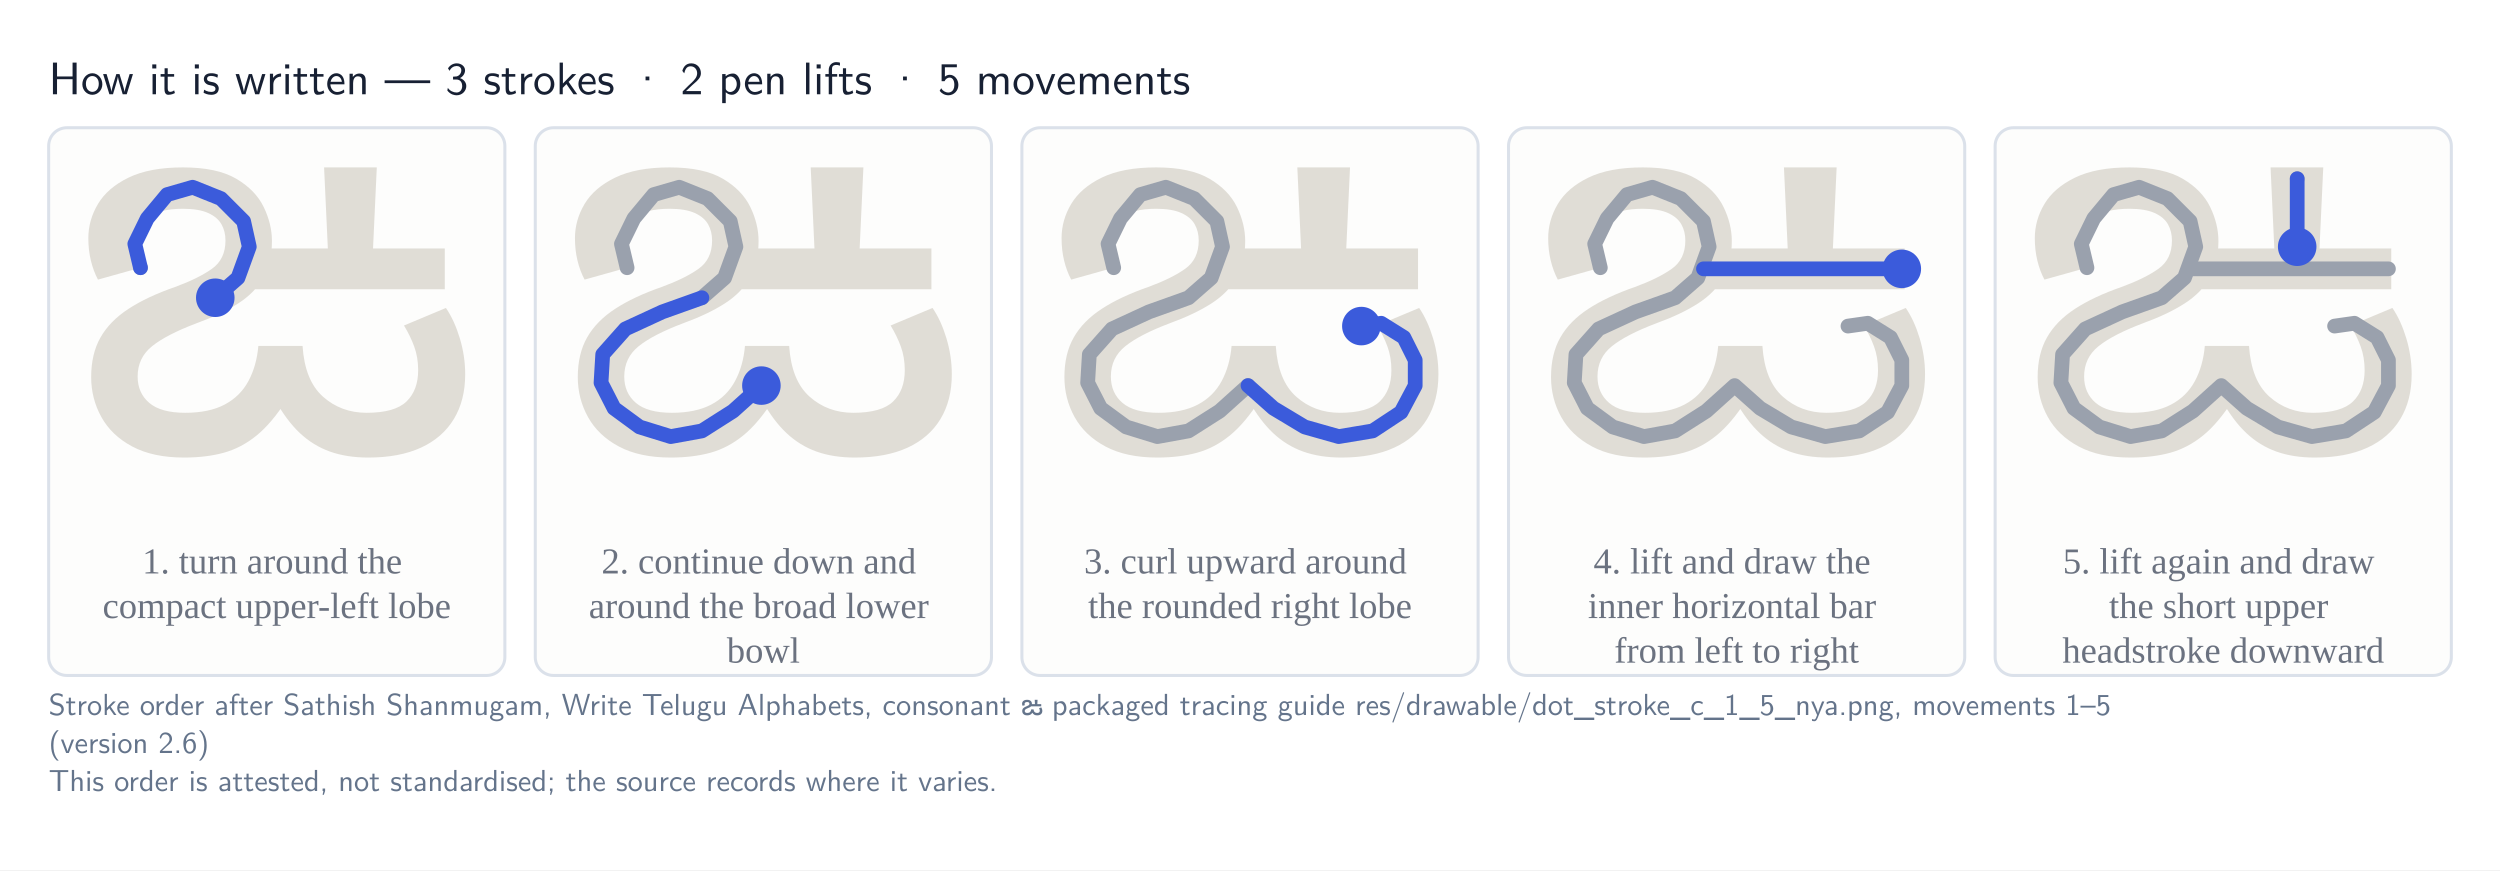
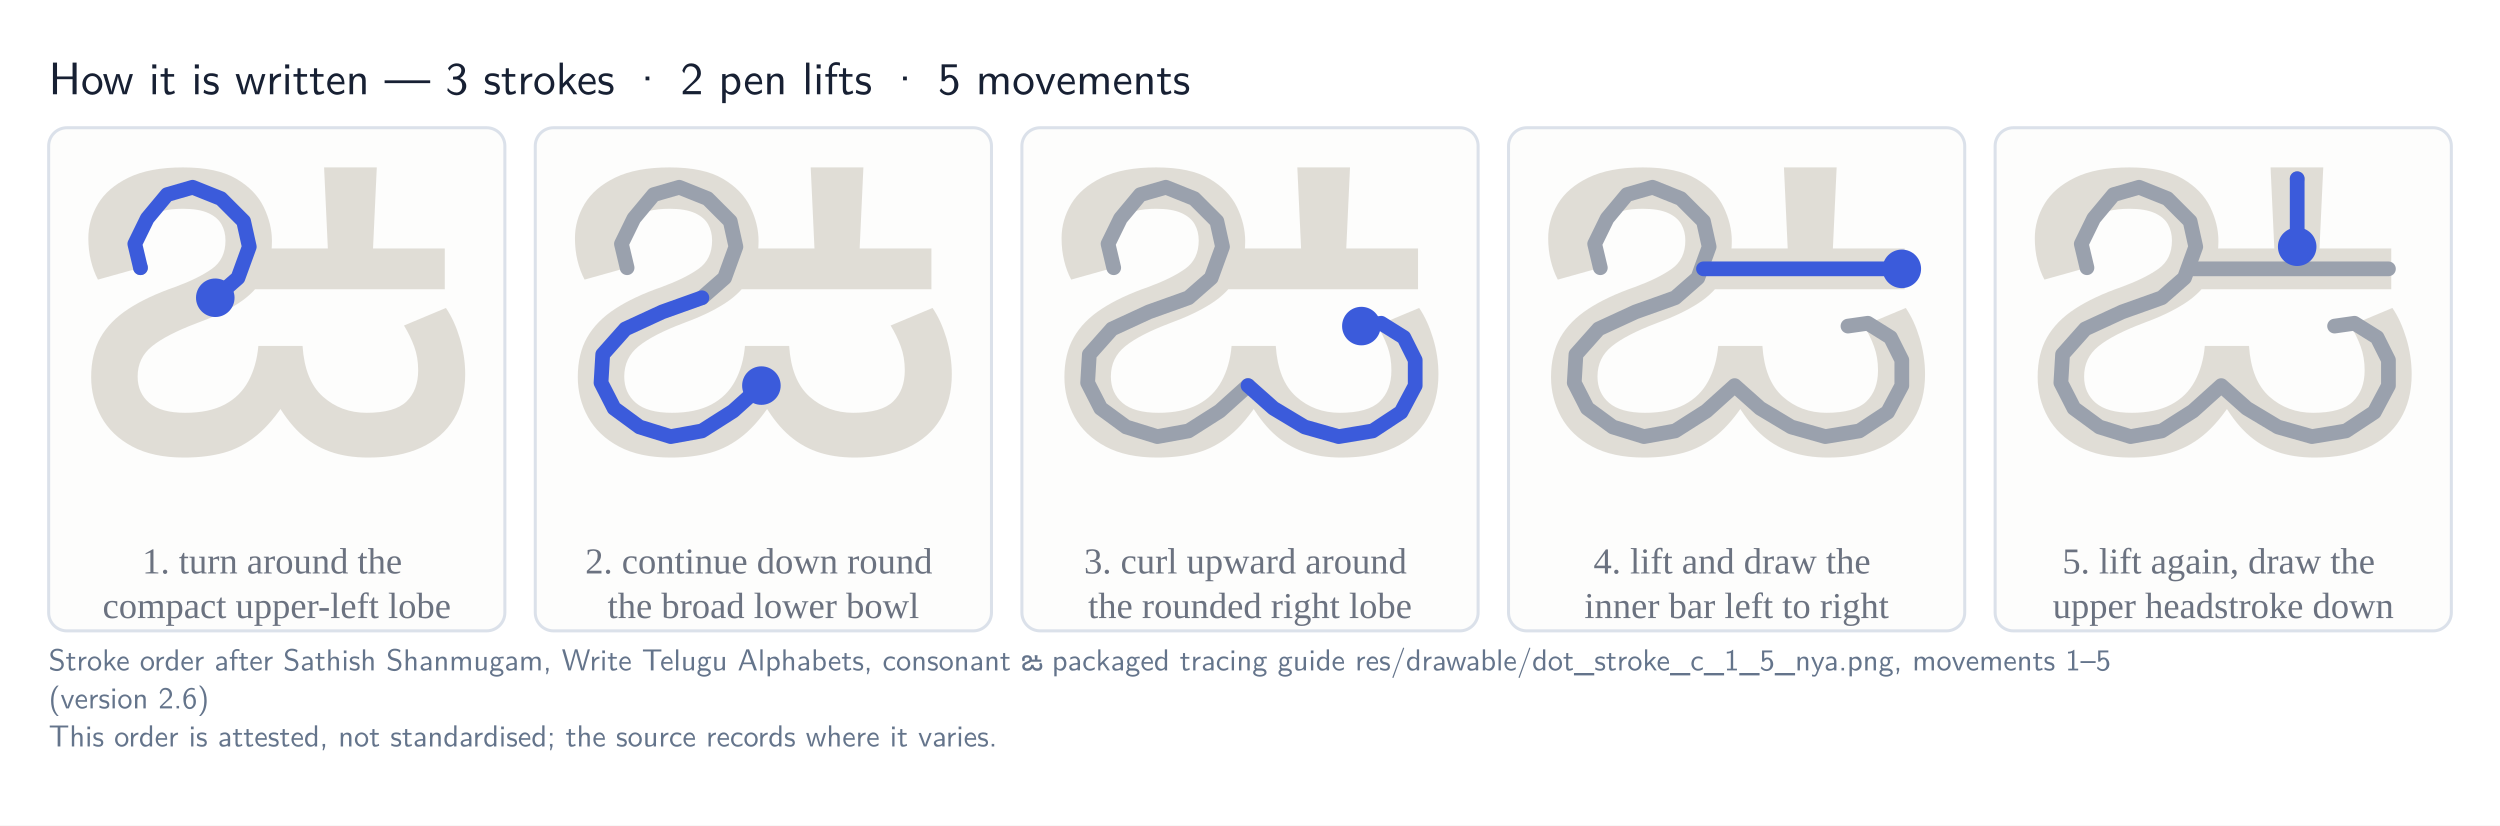
- <svg xmlns="http://www.w3.org/2000/svg" width="822" height="286.09" viewBox="0 0 822 286.09" role="img" aria-label="How to write ఙ: 3 strokes · 2 pen lifts · 5 movements">
-   <rect x="0" y="0" width="822" height="286.09" fill="#ffffff" />
+ <svg xmlns="http://www.w3.org/2000/svg" width="822" height="271.43" viewBox="0 0 822 271.43" role="img" aria-label="How to write ఙ: 3 strokes · 2 pen lifts · 5 movements">
+   <rect x="0" y="0" width="822" height="271.43" fill="#ffffff" />
  <text x="16" y="31" font-family="Latin Modern Sans, sans-serif" font-size="15" fill="#172033">How it is written — 3 strokes · 2 pen lifts · 5 movements</text>
-   <rect x="16" y="42" width="150" height="180.09" rx="6" fill="#fdfdfc" stroke="#dbe1ea" stroke-width="1" />
-   <svg x="16" y="42" width="150" height="180.09" viewBox="-34 -570 805 966.5" preserveAspectRatio="xMidYMid meet" overflow="hidden">
+   <rect x="16" y="42" width="150" height="165.43" rx="6" fill="#fdfdfc" stroke="#dbe1ea" stroke-width="1" />
+   <svg x="16" y="42" width="150" height="165.43" viewBox="-34 -570 805 887.8" preserveAspectRatio="xMidYMid meet" overflow="hidden">
    <g transform="scale(1,-1)">
      <path class="ductus__glyph" d="M530 -12Q492 -12 462.5 -1.5Q433 9 409.5 31Q386 53 366 89L386 90Q360 49 333 27Q306 5 275 -3.5Q244 -12 205 -12Q150 -12 113.5 7.5Q77 27 59 59.5Q41 92 41 130Q41 171 57.5 200Q74 229 107 250.5Q140 272 189 289Q230 304 254 321Q278 338 278 371Q278 387 271 399.5Q264 412 247.5 419.5Q231 427 203 427Q160 427 139 410.5Q118 394 118 365Q118 352 121.5 341Q125 330 128 323L53 302Q45 317 40.5 335.5Q36 354 36 375Q36 407 53 435.5Q70 464 107 482Q144 500 203 500Q263 500 297 480Q331 460 345.5 430Q360 400 360 370Q360 332 345 305.5Q330 279 300.5 260Q271 241 227 225Q174 205 148.5 184.5Q123 164 123 131Q123 102 143.5 84.5Q164 67 207 67Q249 67 276.5 81.5Q304 96 318.5 123Q333 150 336 185L414 185Q418 124 450 95.5Q482 67 527 67Q577 67 597.5 87Q618 107 618 142Q618 165 611 184Q604 203 593 221L667 252Q682 230 691.5 198.5Q701 167 701 135Q701 89 681 56Q661 23 623 5.5Q585 -12 530 -12ZM303 285L310 357L665 357L665 285L303 285ZM545 500L538 349L459 349L452 500L545 500Z" fill="#e0ddd6" fill-rule="nonzero" />
      <path class="ductus__done" d="M128 323 L128 323" fill="none" stroke="#9aa1ad" stroke-width="26" stroke-linecap="round" stroke-linejoin="round" />
      <path class="ductus__pen" d="M128 323 L118 365 L140 410 L175 452 L220 465 L270 445 L310 405 L320 360 L300 305 L260 270 L260 270" fill="none" stroke="#3b5bdb" stroke-width="26" stroke-linecap="round" stroke-linejoin="round" />
      <circle class="ductus__tip" cx="260" cy="270" r="34" fill="#3b5bdb" />
    </g>
    <text class="ductus__caption" x="368.5" y="216.5" text-anchor="middle" font-size="64.5" fill="#6b7280">
      <tspan x="368.5" y="216.5">1. turn around the</tspan>
      <tspan x="368.5" y="295.2">compact upper-left lobe</tspan>
    </text>
  </svg>
-   <rect x="176" y="42" width="150" height="180.09" rx="6" fill="#fdfdfc" stroke="#dbe1ea" stroke-width="1" />
-   <svg x="176" y="42" width="150" height="180.09" viewBox="-34 -570 805 966.5" preserveAspectRatio="xMidYMid meet" overflow="hidden">
+   <rect x="176" y="42" width="150" height="165.43" rx="6" fill="#fdfdfc" stroke="#dbe1ea" stroke-width="1" />
+   <svg x="176" y="42" width="150" height="165.43" viewBox="-34 -570 805 887.8" preserveAspectRatio="xMidYMid meet" overflow="hidden">
    <g transform="scale(1,-1)">
      <path class="ductus__glyph" d="M530 -12Q492 -12 462.5 -1.5Q433 9 409.5 31Q386 53 366 89L386 90Q360 49 333 27Q306 5 275 -3.5Q244 -12 205 -12Q150 -12 113.5 7.5Q77 27 59 59.5Q41 92 41 130Q41 171 57.5 200Q74 229 107 250.5Q140 272 189 289Q230 304 254 321Q278 338 278 371Q278 387 271 399.5Q264 412 247.5 419.5Q231 427 203 427Q160 427 139 410.5Q118 394 118 365Q118 352 121.5 341Q125 330 128 323L53 302Q45 317 40.5 335.5Q36 354 36 375Q36 407 53 435.5Q70 464 107 482Q144 500 203 500Q263 500 297 480Q331 460 345.5 430Q360 400 360 370Q360 332 345 305.5Q330 279 300.5 260Q271 241 227 225Q174 205 148.5 184.5Q123 164 123 131Q123 102 143.5 84.5Q164 67 207 67Q249 67 276.5 81.5Q304 96 318.5 123Q333 150 336 185L414 185Q418 124 450 95.5Q482 67 527 67Q577 67 597.5 87Q618 107 618 142Q618 165 611 184Q604 203 593 221L667 252Q682 230 691.5 198.5Q701 167 701 135Q701 89 681 56Q661 23 623 5.5Q585 -12 530 -12ZM303 285L310 357L665 357L665 285L303 285ZM545 500L538 349L459 349L452 500L545 500Z" fill="#e0ddd6" fill-rule="nonzero" />
      <path class="ductus__done" d="M128 323 L118 365 L140 410 L175 452 L220 465 L270 445 L310 405 L320 360 L300 305 L260 270 L260 270" fill="none" stroke="#9aa1ad" stroke-width="26" stroke-linecap="round" stroke-linejoin="round" />
      <path class="ductus__pen" d="M260 270 L190 245 L125 215 L85 170 L82 120 L105 75 L150 42 L205 25 L260 35 L315 70 L365 115" fill="none" stroke="#3b5bdb" stroke-width="26" stroke-linecap="round" stroke-linejoin="round" />
      <circle class="ductus__tip" cx="365" cy="115" r="34" fill="#3b5bdb" />
    </g>
    <text class="ductus__caption" x="368.5" y="216.5" text-anchor="middle" font-size="64.5" fill="#6b7280">
-       <tspan x="368.5" y="216.5">2. continue down and</tspan>
-       <tspan x="368.5" y="295.2">around the broad lower</tspan>
-       <tspan x="368.5" y="373.9">bowl</tspan>
+       <tspan x="368.5" y="216.5">2. continue down round</tspan>
+       <tspan x="368.5" y="295.2">the broad lower bowl</tspan>
    </text>
  </svg>
-   <rect x="336" y="42" width="150" height="180.09" rx="6" fill="#fdfdfc" stroke="#dbe1ea" stroke-width="1" />
-   <svg x="336" y="42" width="150" height="180.09" viewBox="-34 -570 805 966.5" preserveAspectRatio="xMidYMid meet" overflow="hidden">
+   <rect x="336" y="42" width="150" height="165.43" rx="6" fill="#fdfdfc" stroke="#dbe1ea" stroke-width="1" />
+   <svg x="336" y="42" width="150" height="165.43" viewBox="-34 -570 805 887.8" preserveAspectRatio="xMidYMid meet" overflow="hidden">
    <g transform="scale(1,-1)">
      <path class="ductus__glyph" d="M530 -12Q492 -12 462.5 -1.5Q433 9 409.5 31Q386 53 366 89L386 90Q360 49 333 27Q306 5 275 -3.5Q244 -12 205 -12Q150 -12 113.5 7.5Q77 27 59 59.5Q41 92 41 130Q41 171 57.5 200Q74 229 107 250.5Q140 272 189 289Q230 304 254 321Q278 338 278 371Q278 387 271 399.5Q264 412 247.5 419.5Q231 427 203 427Q160 427 139 410.5Q118 394 118 365Q118 352 121.5 341Q125 330 128 323L53 302Q45 317 40.5 335.5Q36 354 36 375Q36 407 53 435.5Q70 464 107 482Q144 500 203 500Q263 500 297 480Q331 460 345.5 430Q360 400 360 370Q360 332 345 305.5Q330 279 300.5 260Q271 241 227 225Q174 205 148.5 184.5Q123 164 123 131Q123 102 143.5 84.5Q164 67 207 67Q249 67 276.5 81.5Q304 96 318.5 123Q333 150 336 185L414 185Q418 124 450 95.5Q482 67 527 67Q577 67 597.5 87Q618 107 618 142Q618 165 611 184Q604 203 593 221L667 252Q682 230 691.5 198.5Q701 167 701 135Q701 89 681 56Q661 23 623 5.5Q585 -12 530 -12ZM303 285L310 357L665 357L665 285L303 285ZM545 500L538 349L459 349L452 500L545 500Z" fill="#e0ddd6" fill-rule="nonzero" />
      <path class="ductus__done" d="M128 323 L118 365 L140 410 L175 452 L220 465 L270 445 L310 405 L320 360 L300 305 L260 270 L190 245 L125 215 L85 170 L82 120 L105 75 L150 42 L205 25 L260 35 L315 70 L365 115 L365 115" fill="none" stroke="#9aa1ad" stroke-width="26" stroke-linecap="round" stroke-linejoin="round" />
      <path class="ductus__pen" d="M365 115 L410 75 L465 42 L525 25 L585 35 L635 68 L660 115 L660 160 L640 200 L600 225 L565 220" fill="none" stroke="#3b5bdb" stroke-width="26" stroke-linecap="round" stroke-linejoin="round" />
      <circle class="ductus__tip" cx="565" cy="220" r="34" fill="#3b5bdb" />
    </g>
    <text class="ductus__caption" x="368.5" y="216.5" text-anchor="middle" font-size="64.5" fill="#6b7280">
      <tspan x="368.5" y="216.5">3. curl upward around</tspan>
      <tspan x="368.5" y="295.2">the rounded right lobe</tspan>
    </text>
  </svg>
-   <rect x="496" y="42" width="150" height="180.09" rx="6" fill="#fdfdfc" stroke="#dbe1ea" stroke-width="1" />
-   <svg x="496" y="42" width="150" height="180.09" viewBox="-34 -570 805 966.5" preserveAspectRatio="xMidYMid meet" overflow="hidden">
+   <rect x="496" y="42" width="150" height="165.43" rx="6" fill="#fdfdfc" stroke="#dbe1ea" stroke-width="1" />
+   <svg x="496" y="42" width="150" height="165.43" viewBox="-34 -570 805 887.8" preserveAspectRatio="xMidYMid meet" overflow="hidden">
    <g transform="scale(1,-1)">
      <path class="ductus__glyph" d="M530 -12Q492 -12 462.5 -1.5Q433 9 409.5 31Q386 53 366 89L386 90Q360 49 333 27Q306 5 275 -3.5Q244 -12 205 -12Q150 -12 113.5 7.5Q77 27 59 59.5Q41 92 41 130Q41 171 57.5 200Q74 229 107 250.5Q140 272 189 289Q230 304 254 321Q278 338 278 371Q278 387 271 399.5Q264 412 247.5 419.5Q231 427 203 427Q160 427 139 410.5Q118 394 118 365Q118 352 121.5 341Q125 330 128 323L53 302Q45 317 40.5 335.5Q36 354 36 375Q36 407 53 435.5Q70 464 107 482Q144 500 203 500Q263 500 297 480Q331 460 345.5 430Q360 400 360 370Q360 332 345 305.5Q330 279 300.5 260Q271 241 227 225Q174 205 148.5 184.5Q123 164 123 131Q123 102 143.5 84.5Q164 67 207 67Q249 67 276.5 81.5Q304 96 318.5 123Q333 150 336 185L414 185Q418 124 450 95.5Q482 67 527 67Q577 67 597.5 87Q618 107 618 142Q618 165 611 184Q604 203 593 221L667 252Q682 230 691.5 198.5Q701 167 701 135Q701 89 681 56Q661 23 623 5.5Q585 -12 530 -12ZM303 285L310 357L665 357L665 285L303 285ZM545 500L538 349L459 349L452 500L545 500Z" fill="#e0ddd6" fill-rule="nonzero" />
      <path class="ductus__done" d="M128 323 L118 365 L140 410 L175 452 L220 465 L270 445 L310 405 L320 360 L300 305 L260 270 L190 245 L125 215 L85 170 L82 120 L105 75 L150 42 L205 25 L260 35 L315 70 L365 115 L410 75 L465 42 L525 25 L585 35 L635 68 L660 115 L660 160 L640 200 L600 225 L565 220" fill="none" stroke="#9aa1ad" stroke-width="26" stroke-linecap="round" stroke-linejoin="round" />
      <path class="ductus__done" d="M310 321 L310 321" fill="none" stroke="#9aa1ad" stroke-width="26" stroke-linecap="round" stroke-linejoin="round" />
      <path class="ductus__pen" d="M310 321 L380 321 L450 321 L520 321 L590 321 L660 321" fill="none" stroke="#3b5bdb" stroke-width="26" stroke-linecap="round" stroke-linejoin="round" />
      <circle class="ductus__tip" cx="660" cy="321" r="34" fill="#3b5bdb" />
    </g>
    <text class="ductus__caption" x="368.5" y="216.5" text-anchor="middle" font-size="64.5" fill="#6b7280">
      <tspan x="368.5" y="216.5">4. lift and draw the</tspan>
-       <tspan x="368.5" y="295.2">inner horizontal bar</tspan>
-       <tspan x="368.5" y="373.9">from left to right</tspan>
+       <tspan x="368.5" y="295.2">inner bar left to right</tspan>
    </text>
  </svg>
-   <rect x="656" y="42" width="150" height="180.09" rx="6" fill="#fdfdfc" stroke="#dbe1ea" stroke-width="1" />
-   <svg x="656" y="42" width="150" height="180.09" viewBox="-34 -570 805 966.5" preserveAspectRatio="xMidYMid meet" overflow="hidden">
+   <rect x="656" y="42" width="150" height="165.43" rx="6" fill="#fdfdfc" stroke="#dbe1ea" stroke-width="1" />
+   <svg x="656" y="42" width="150" height="165.43" viewBox="-34 -570 805 887.8" preserveAspectRatio="xMidYMid meet" overflow="hidden">
    <g transform="scale(1,-1)">
      <path class="ductus__glyph" d="M530 -12Q492 -12 462.5 -1.5Q433 9 409.5 31Q386 53 366 89L386 90Q360 49 333 27Q306 5 275 -3.5Q244 -12 205 -12Q150 -12 113.5 7.5Q77 27 59 59.5Q41 92 41 130Q41 171 57.5 200Q74 229 107 250.5Q140 272 189 289Q230 304 254 321Q278 338 278 371Q278 387 271 399.5Q264 412 247.5 419.5Q231 427 203 427Q160 427 139 410.5Q118 394 118 365Q118 352 121.5 341Q125 330 128 323L53 302Q45 317 40.5 335.5Q36 354 36 375Q36 407 53 435.5Q70 464 107 482Q144 500 203 500Q263 500 297 480Q331 460 345.5 430Q360 400 360 370Q360 332 345 305.5Q330 279 300.5 260Q271 241 227 225Q174 205 148.5 184.5Q123 164 123 131Q123 102 143.5 84.5Q164 67 207 67Q249 67 276.5 81.5Q304 96 318.5 123Q333 150 336 185L414 185Q418 124 450 95.5Q482 67 527 67Q577 67 597.5 87Q618 107 618 142Q618 165 611 184Q604 203 593 221L667 252Q682 230 691.5 198.5Q701 167 701 135Q701 89 681 56Q661 23 623 5.5Q585 -12 530 -12ZM303 285L310 357L665 357L665 285L303 285ZM545 500L538 349L459 349L452 500L545 500Z" fill="#e0ddd6" fill-rule="nonzero" />
      <path class="ductus__done" d="M128 323 L118 365 L140 410 L175 452 L220 465 L270 445 L310 405 L320 360 L300 305 L260 270 L190 245 L125 215 L85 170 L82 120 L105 75 L150 42 L205 25 L260 35 L315 70 L365 115 L410 75 L465 42 L525 25 L585 35 L635 68 L660 115 L660 160 L640 200 L600 225 L565 220" fill="none" stroke="#9aa1ad" stroke-width="26" stroke-linecap="round" stroke-linejoin="round" />
      <path class="ductus__done" d="M310 321 L380 321 L450 321 L520 321 L590 321 L660 321" fill="none" stroke="#9aa1ad" stroke-width="26" stroke-linecap="round" stroke-linejoin="round" />
      <path class="ductus__done" d="M499 480 L499 480" fill="none" stroke="#9aa1ad" stroke-width="26" stroke-linecap="round" stroke-linejoin="round" />
      <path class="ductus__pen" d="M499 480 L499 440 L499 400 L499 360" fill="none" stroke="#3b5bdb" stroke-width="26" stroke-linecap="round" stroke-linejoin="round" />
      <circle class="ductus__tip" cx="499" cy="360" r="34" fill="#3b5bdb" />
    </g>
    <text class="ductus__caption" x="368.5" y="216.5" text-anchor="middle" font-size="64.5" fill="#6b7280">
-       <tspan x="368.5" y="216.5">5. lift again and draw</tspan>
-       <tspan x="368.5" y="295.2">the short upper</tspan>
-       <tspan x="368.5" y="373.9">headstroke downward</tspan>
+       <tspan x="368.5" y="216.5">5. lift again, draw the</tspan>
+       <tspan x="368.5" y="295.2">upper headstroke down</tspan>
    </text>
  </svg>
-   <text x="16" y="235.09" font-family="Latin Modern Sans, sans-serif" font-size="10" fill="#64748b">Stroke order after Sathish Shanmugam, Write Telugu Alphabets, consonant ఙ packaged tracing guide res/drawable/dot_stroke_c_1_5_nya.png, movements 1–5</text>
-   <text x="16" y="247.59" font-family="Latin Modern Sans, sans-serif" font-size="10" fill="#64748b">(version 2.6)</text>
-   <text x="16" y="260.09" font-family="Latin Modern Sans, sans-serif" font-size="10" fill="#64748b">This order is attested, not standardised; the source records where it varies.</text>
+   <text x="16" y="220.43" font-family="Latin Modern Sans, sans-serif" font-size="10" fill="#64748b">Stroke order after Sathish Shanmugam, Write Telugu Alphabets, consonant ఙ packaged tracing guide res/drawable/dot_stroke_c_1_5_nya.png, movements 1–5</text>
+   <text x="16" y="232.93" font-family="Latin Modern Sans, sans-serif" font-size="10" fill="#64748b">(version 2.6)</text>
+   <text x="16" y="245.43" font-family="Latin Modern Sans, sans-serif" font-size="10" fill="#64748b">This order is attested, not standardised; the source records where it varies.</text>
</svg>
